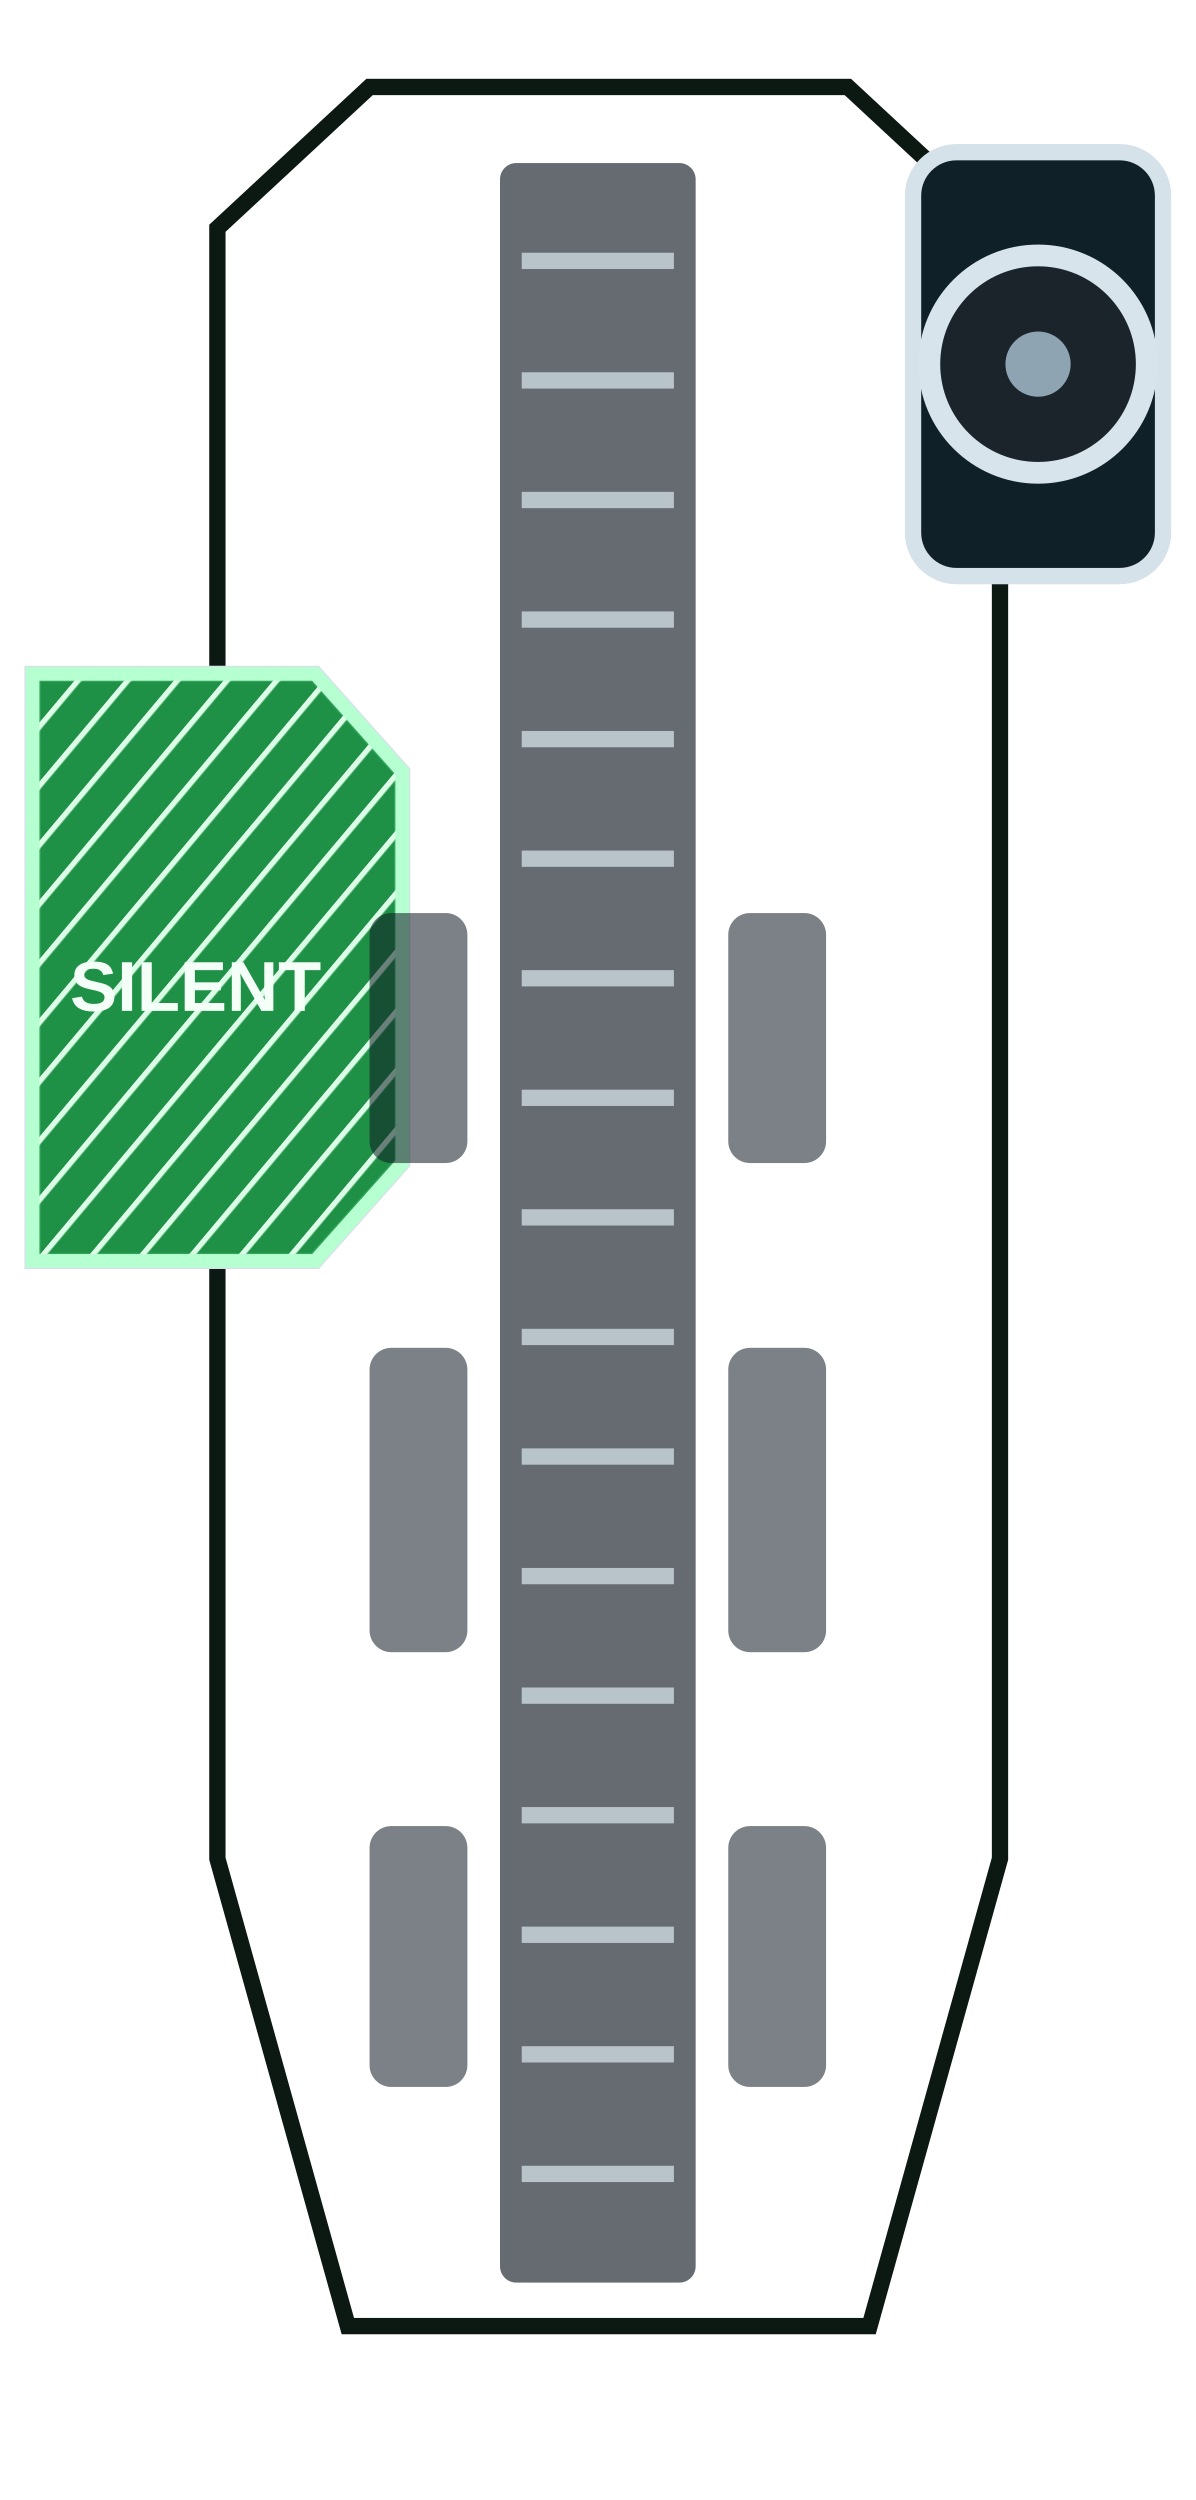
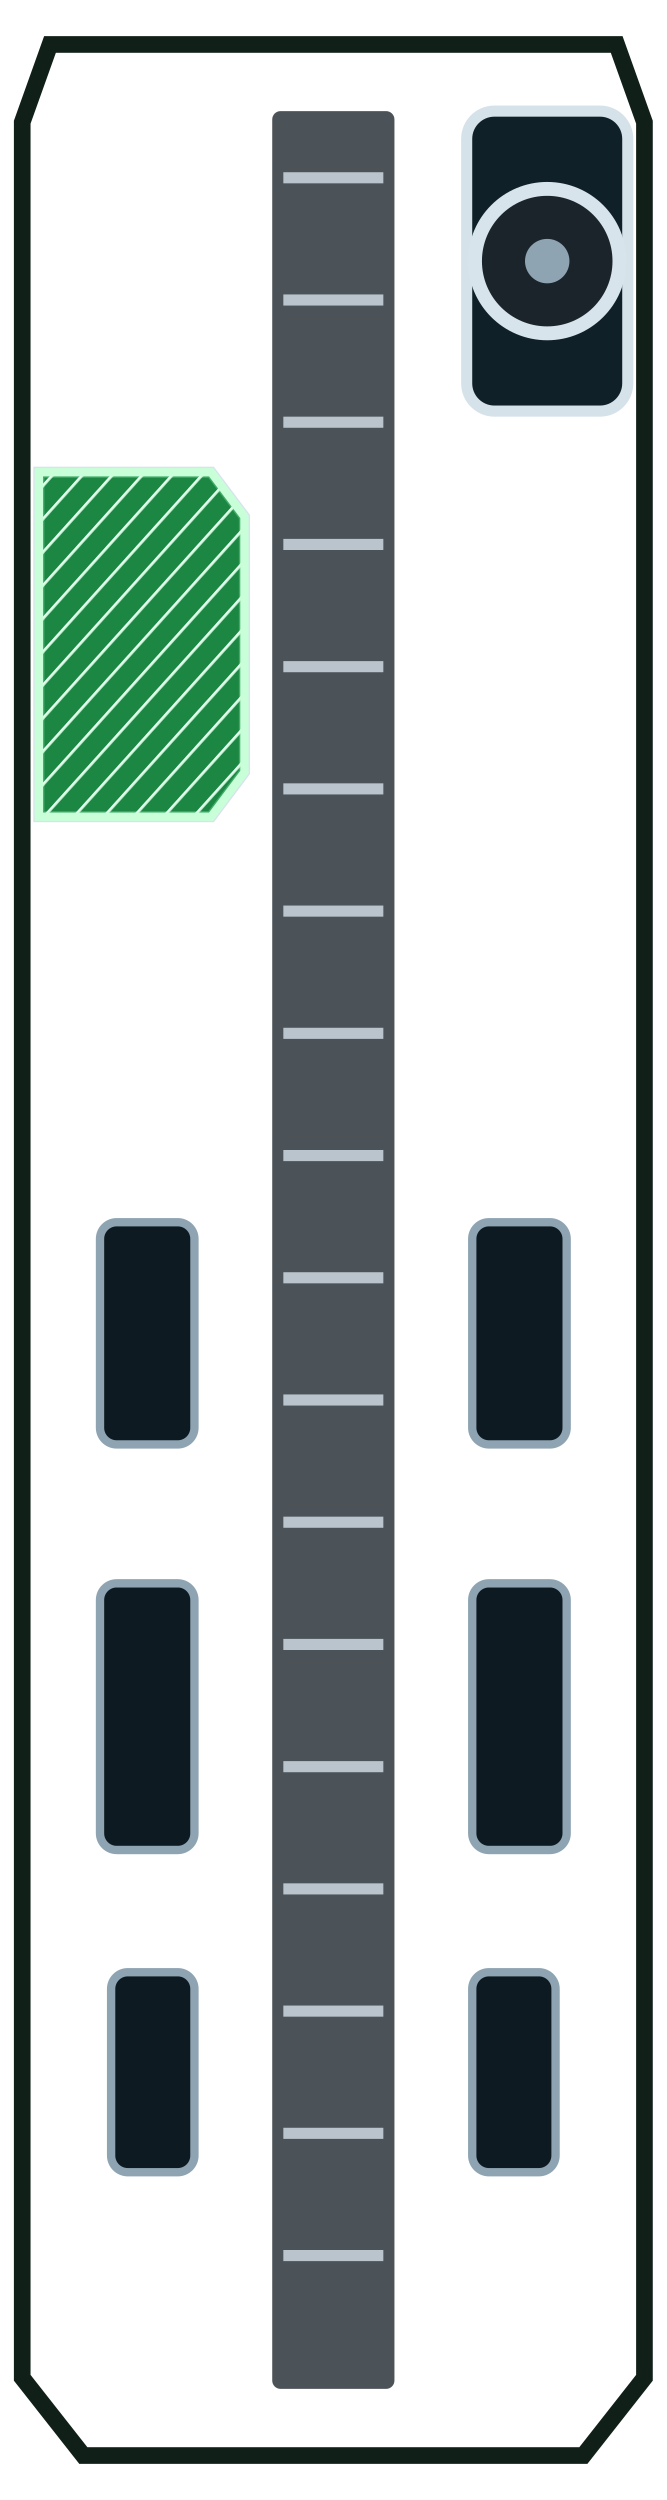
- <svg xmlns="http://www.w3.org/2000/svg" viewBox="0 0 220 460" fill="none">
+ <svg xmlns="http://www.w3.org/2000/svg" viewBox="0 0 240 900" fill="none">
  <defs>
    <clipPath id="operator-cab-clip">
-       <path d="M6 124h52l16 18v72l-16 18H6V124z" />
+       <path d="M14 170h62l12 16v92l-12 16H14V170z" />
    </clipPath>
-     <pattern id="cab-hatch" width="7" height="7" patternUnits="userSpaceOnUse" patternTransform="rotate(40)">
-       <line x1="0" y1="0" x2="0" y2="7" stroke="#d9ffe4" stroke-width="2" />
+     <pattern id="cab-hatch" width="8" height="8" patternUnits="userSpaceOnUse" patternTransform="rotate(42)">
+       <line x1="0" y1="0" x2="0" y2="8" stroke="#d9ffe4" stroke-width="2" />
    </pattern>
  </defs>
-   <path class="machine-body" d="M68 16h88l28 26v300l-24 86H64L40 342V42z" stroke="#0c1812" stroke-width="3" />
-   <path d="M6 124h52l16 18v72l-16 18H6V124z" fill="#102028" stroke="#d5e2ea" stroke-width="3" />
+   <path class="machine-body" d="M18 16h204l10 28v812l-22 28H30L8 856V44z" stroke="#102018" stroke-width="6" />
+   <path d="M14 170h62l12 16v92l-12 16H14V170z" fill="#102028" stroke="#d7e4ec" stroke-width="4" />
  <g clip-path="url(#operator-cab-clip)">
-     <rect x="0" y="116" width="84" height="130" fill="#1f9d4ae6" />
-     <rect x="0" y="116" width="84" height="130" fill="url(#cab-hatch)" />
-     <text x="36" y="186" text-anchor="middle" fill="#f4fff8" font-family="Segoe UI, Arial" font-size="13" font-weight="700">SILENT</text>
+     <rect x="8" y="162" width="86" height="142" fill="#1f9d4ad0" />
+     <rect x="8" y="162" width="86" height="142" fill="url(#cab-hatch)" />
  </g>
-   <path d="M6 124h52l16 18v72l-16 18H6V124z" fill="none" stroke="#b6ffd0" stroke-width="2.5" />
-   <rect x="168" y="28" width="46" height="78" rx="8" fill="#102028" stroke="#d5e2ea" stroke-width="3" />
-   <circle cx="191" cy="67" r="20" fill="#1b242b" stroke="#d7e4ec" stroke-width="4" />
-   <circle cx="191" cy="67" r="6" fill="#8ea4b2" />
-   <rect x="92" y="30" width="36" height="390" rx="3" fill="#071018" opacity="0.62" />
-   <g stroke="#d5e0e8" stroke-width="3" opacity="0.75">
-     <path d="M96 48h28M96 70h28M96 92h28M96 114h28M96 136h28M96 158h28M96 180h28M96 202h28M96 224h28M96 246h28M96 268h28M96 290h28M96 312h28M96 334h28M96 356h28M96 378h28M96 400h28" />
+   <path d="M14 170h62l12 16v92l-12 16H14V170z" fill="none" stroke="#c8ffd8" stroke-width="3" />
+   <rect x="168" y="40" width="58" height="108" rx="10" fill="#102028" stroke="#d5e2ea" stroke-width="4" />
+   <circle cx="197" cy="94" r="26" fill="#1b242b" stroke="#d7e4ec" stroke-width="5" />
+   <circle cx="197" cy="94" r="8" fill="#8ea4b2" />
+   <rect x="98" y="40" width="44" height="820" rx="3" fill="#071018" opacity="0.72" />
+   <g stroke="#d5e0e8" stroke-width="4" opacity="0.8">
+     <path d="M102 64h36M102 108h36M102 152h36M102 196h36M102 240h36M102 284h36M102 328h36M102 372h36M102 416h36M102 460h36M102 504h36M102 548h36M102 592h36M102 636h36M102 680h36M102 724h36M102 768h36M102 812h36" />
  </g>
-   <g fill="#0e1a22" opacity="0.55">
-     <rect x="68" y="168" width="18" height="46" rx="4" />
-     <rect x="134" y="168" width="18" height="46" rx="4" />
-     <rect x="68" y="248" width="18" height="56" rx="4" />
-     <rect x="134" y="248" width="18" height="56" rx="4" />
-     <rect x="68" y="336" width="18" height="48" rx="4" />
-     <rect x="134" y="336" width="18" height="48" rx="4" />
+   <g fill="#0e1a22" stroke="#8ea4b2" stroke-width="3">
+     <rect x="36" y="440" width="34" height="80" rx="6" />
+     <rect x="170" y="440" width="34" height="80" rx="6" />
+     <rect x="36" y="570" width="34" height="96" rx="6" />
+     <rect x="170" y="570" width="34" height="96" rx="6" />
+     <rect x="40" y="710" width="30" height="72" rx="6" />
+     <rect x="170" y="710" width="30" height="72" rx="6" />
  </g>
</svg>
